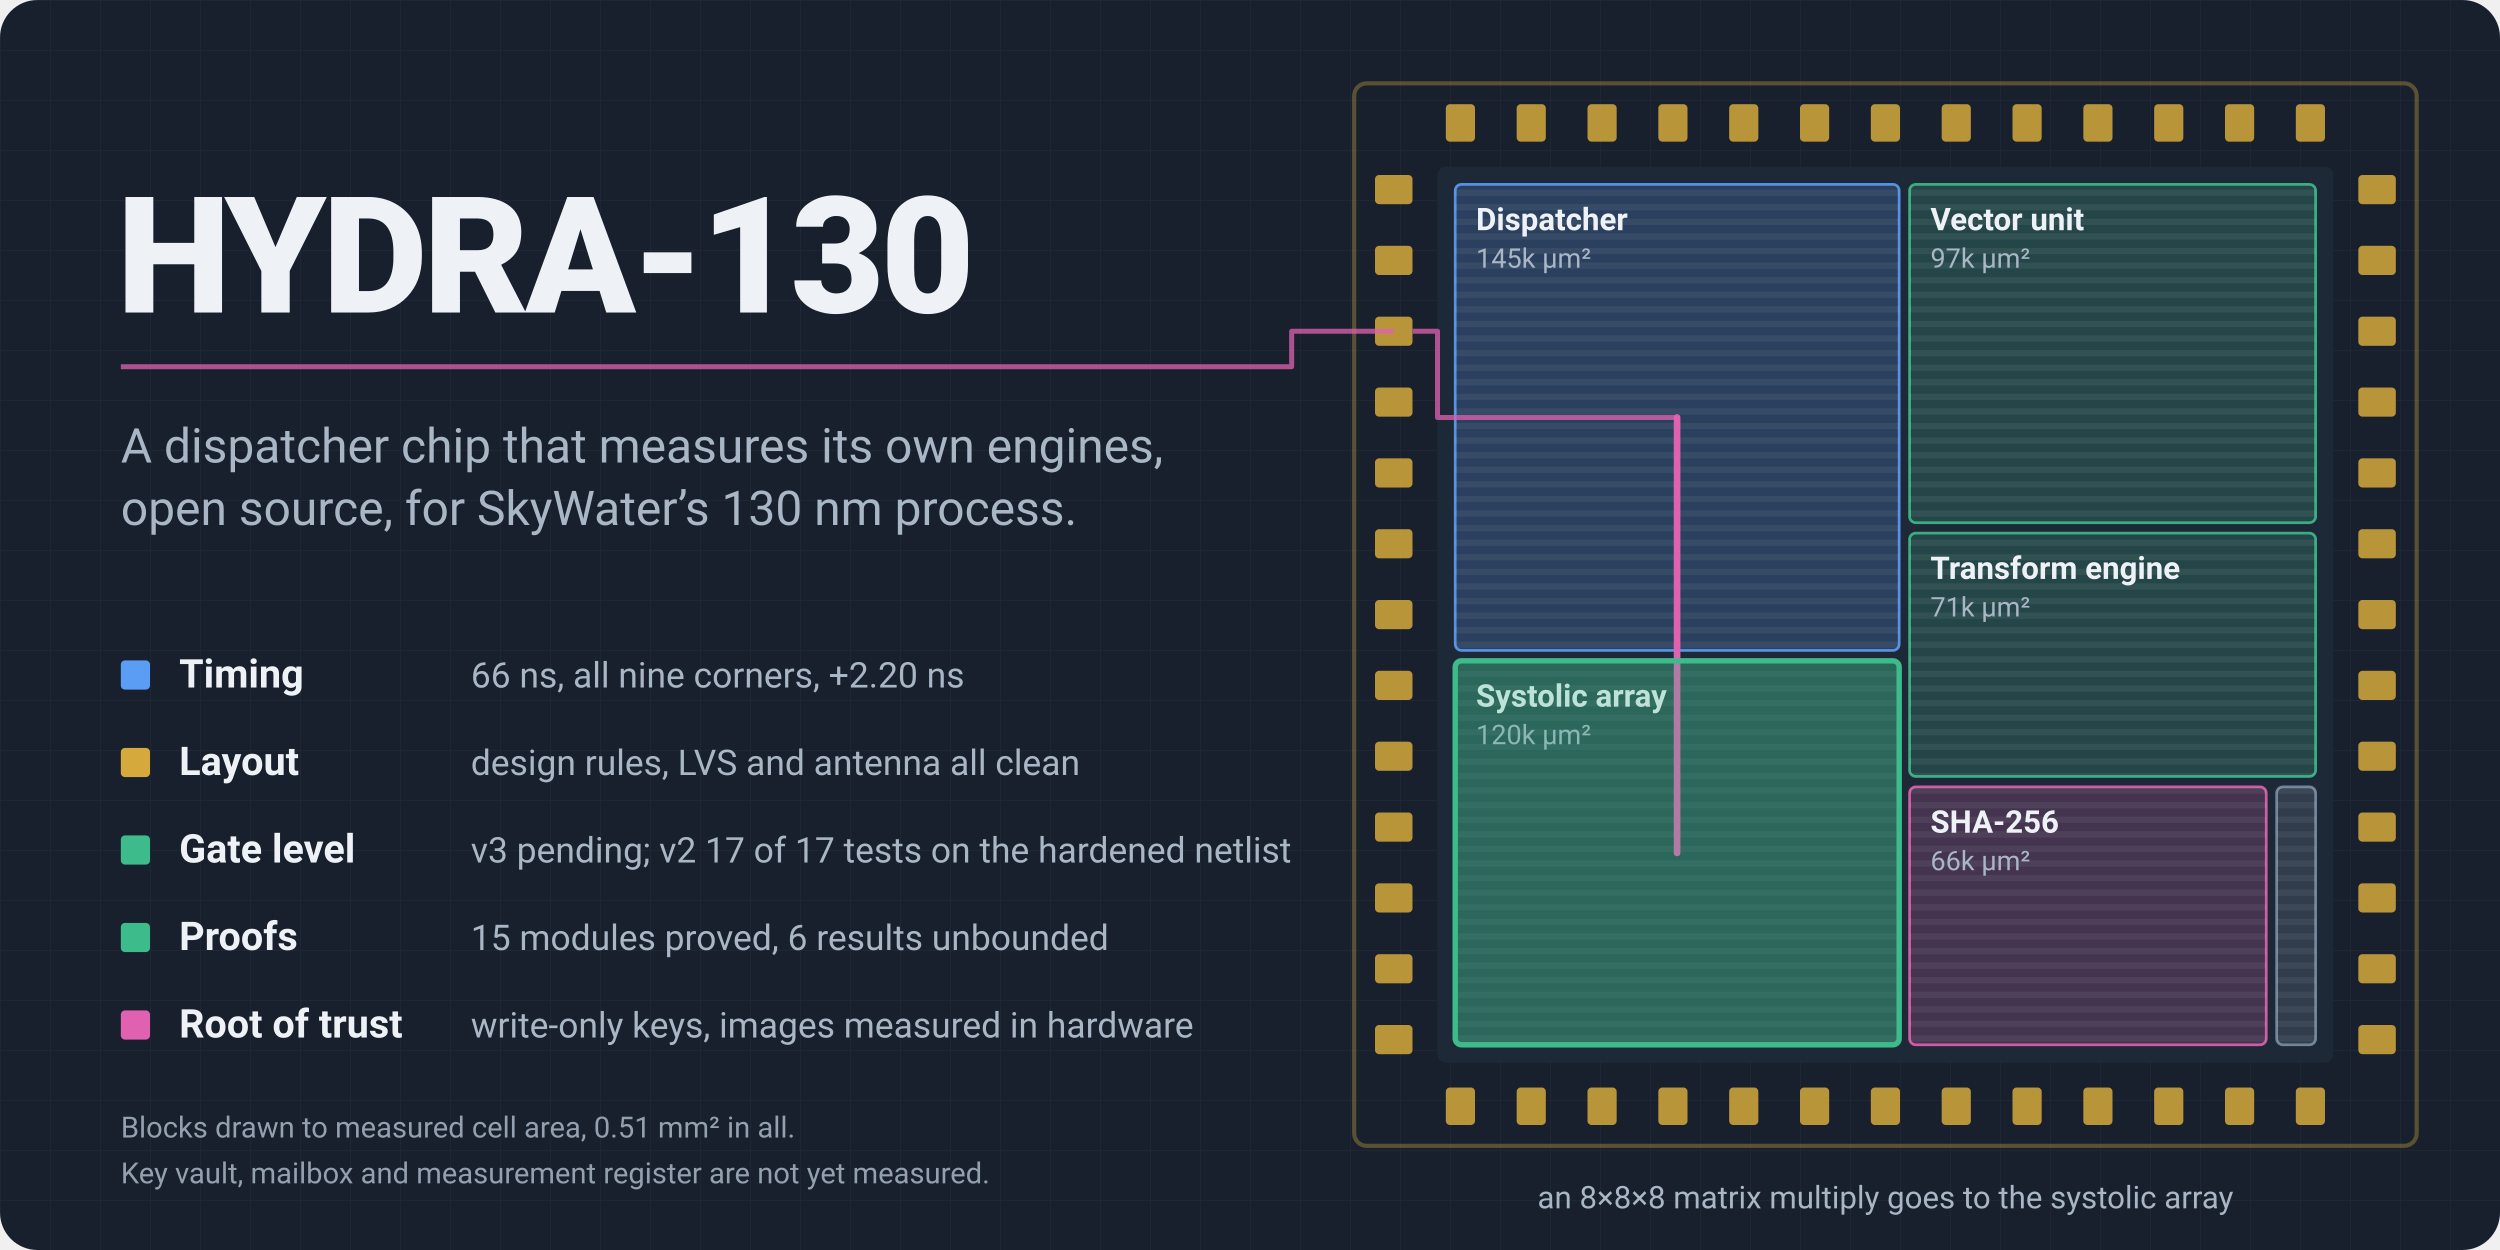
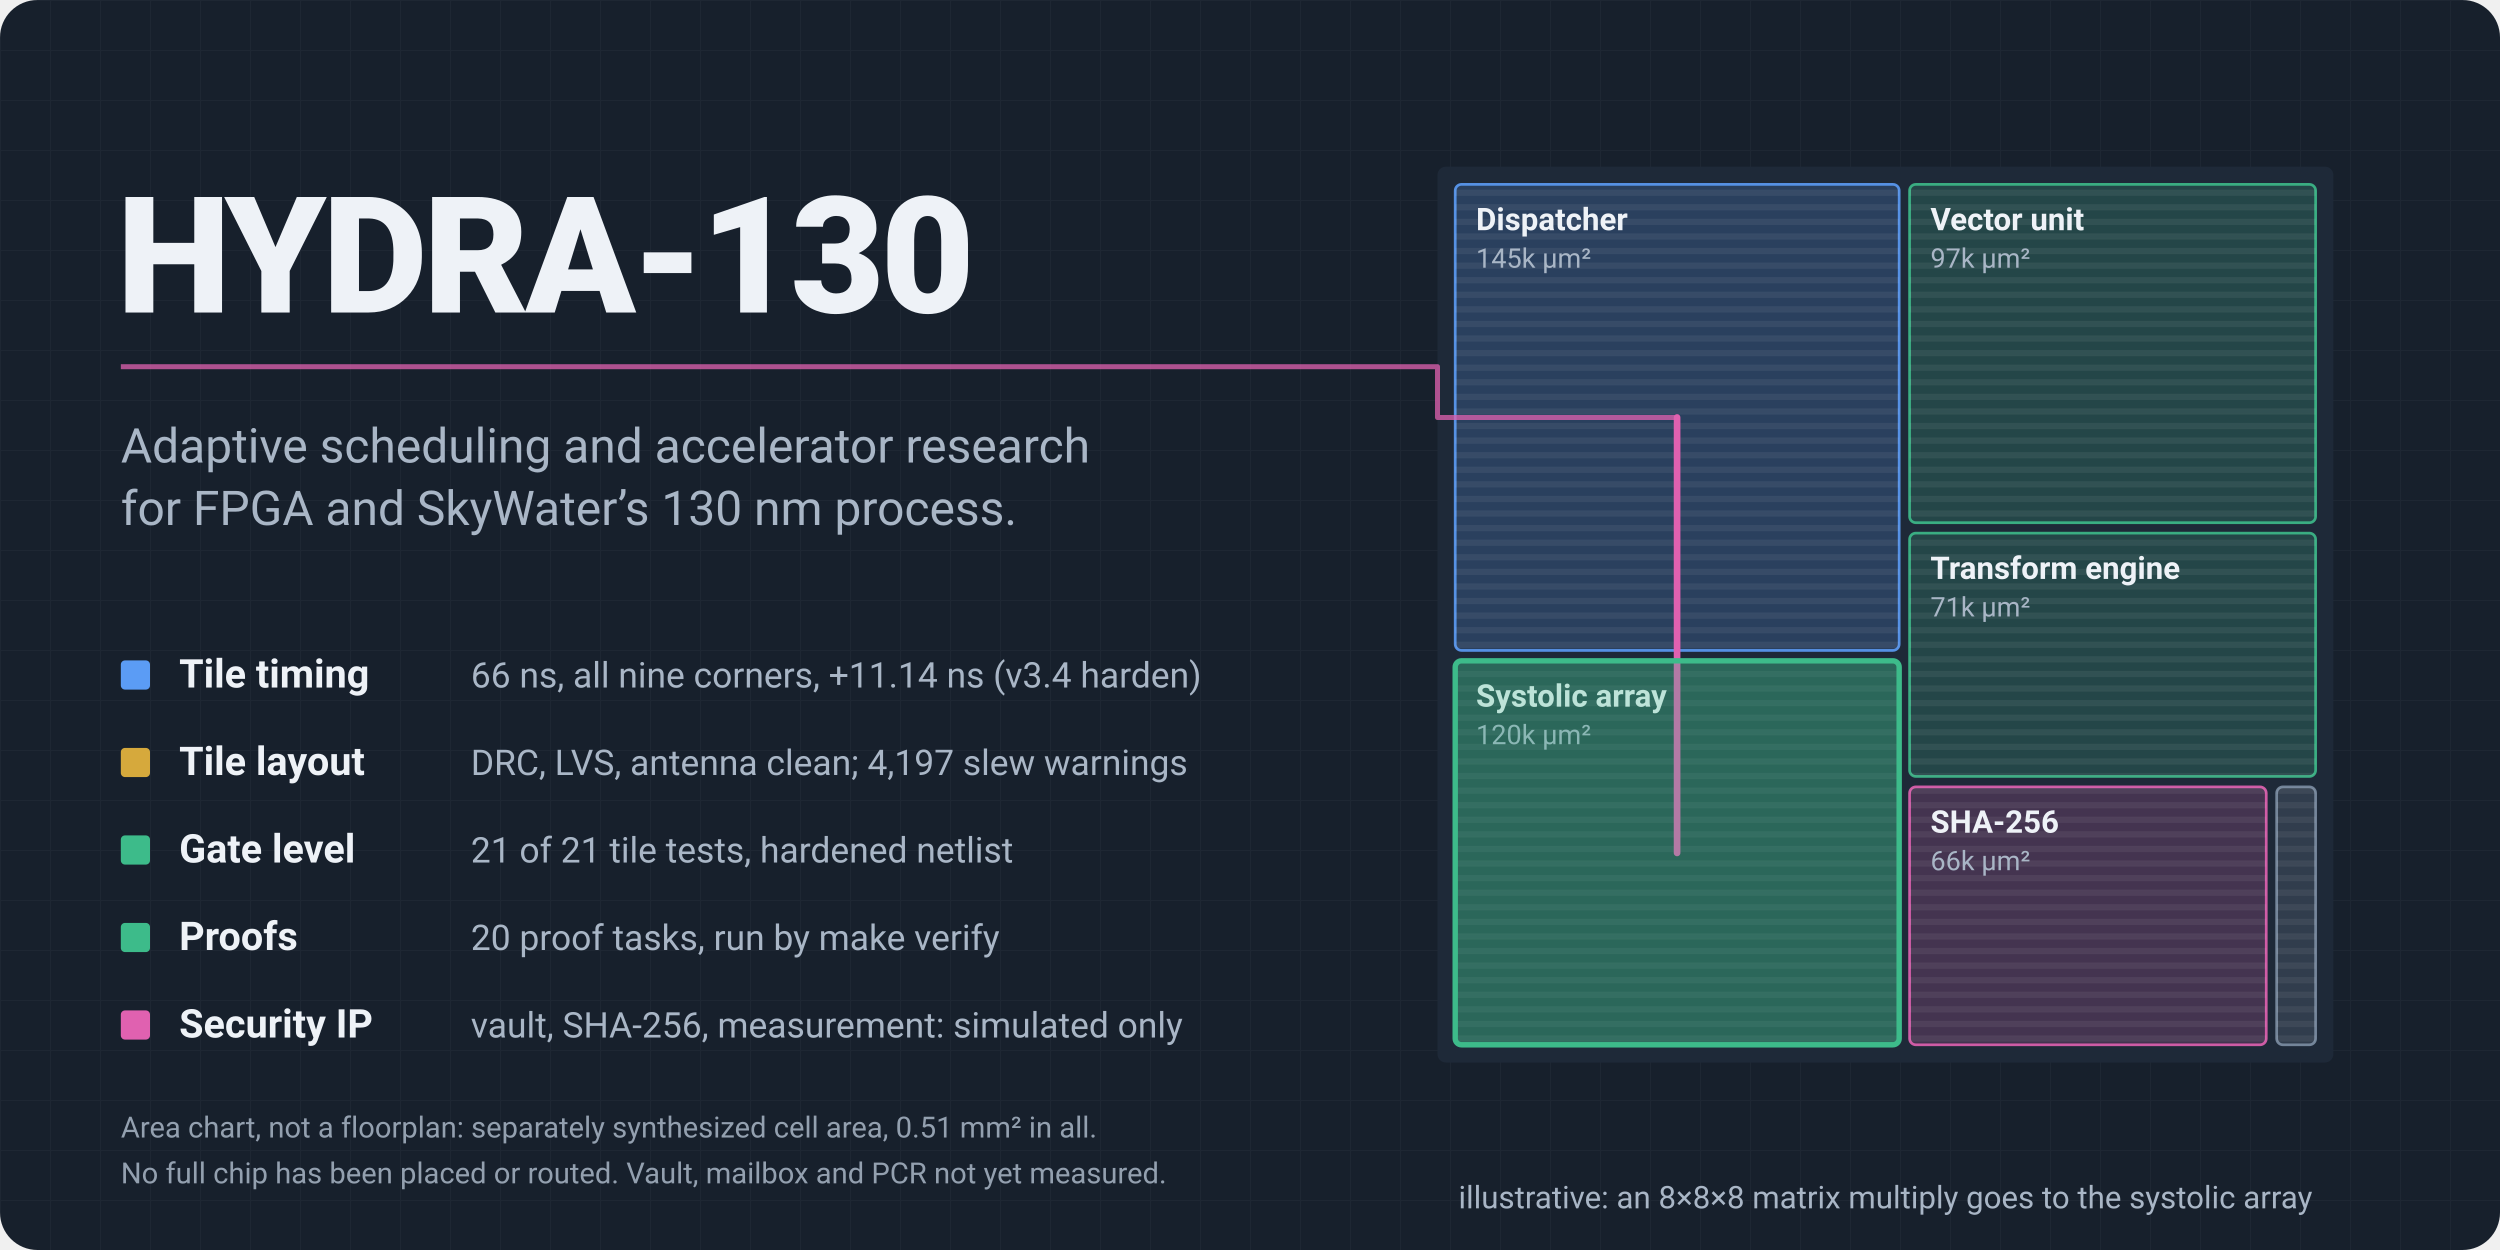
<svg xmlns="http://www.w3.org/2000/svg" viewBox="0 0 1200 600" width="1200" height="600" role="img" aria-labelledby="t d">
  <style>
-   .pulse { offset-path: path("M58,176 H620 V159.0 H690 V200.4 H805.0"); offset-distance: 100%; opacity: 0; }
+   .pulse { offset-path: path("M58,176 H690 V200.4 H805.0"); offset-distance: 100%; opacity: 0; }
  .sweep { opacity: 0; }
  .route { stroke-dashoffset: 0; }
  .win   { opacity: 1; }
  .tag   { opacity: 1; }
-   @media (prefers-reduced-motion: no-preference) {
-     .pulse { animation: travel 8s linear infinite; }
-     .sweep { animation: sweep 8s linear infinite; }
-     .s1 { animation-delay: 0s; } .s2 { animation-delay: .55s; }
-     .s3 { animation-delay: 1.1s; } .s4 { animation-delay: 1.65s; }
-     .route { animation: draw 8s linear infinite; }
-     .win   { animation: win 8s linear infinite; }
-     .tag   { animation: win 8s linear infinite; }
-   }
-   @keyframes travel { 0% { offset-distance: 0%; opacity: 0 } 2% { opacity: 1 }
-                        22% { offset-distance: 100%; opacity: 1 } 24%,100% { offset-distance: 100%; opacity: 0 } }
-   @keyframes sweep  { 0%,24% { opacity: 0 } 26% { opacity: .85 } 31% { opacity: .85 } 33%,100% { opacity: 0 } }
-   @keyframes draw   { 0%,52% { stroke-dashoffset: 400 } 62%,90% { stroke-dashoffset: 0 } 96%,100% { stroke-dashoffset: 400 } }
-   @keyframes win    { 0%,60% { opacity: 0 } 65%,90% { opacity: 1 } 96%,100% { opacity: 0 } }
</style>
  <defs>
    <pattern id="rows" width="8" height="7" patternUnits="userSpaceOnUse">
      <rect width="8" height="3" fill="#ffffff" opacity="0.06" />
    </pattern>
    <pattern id="grid" width="24" height="24" patternUnits="userSpaceOnUse">
      <path d="M24 0H0V24" fill="none" stroke="#ffffff" stroke-opacity="0.035" />
    </pattern>
  </defs>
  <rect width="1200" height="600" rx="18" fill="#17202c" />
  <rect width="1200" height="600" rx="18" fill="url(#grid)" />
-   <rect x="650" y="40" width="510" height="510" rx="6" fill="none" stroke="#d6a93c" stroke-opacity=".35" stroke-width="2" />
-   <rect x="694.0" y="50.0" width="14" height="18" rx="2" fill="#d6a93c" opacity=".85" />
-   <rect x="694.0" y="522.0" width="14" height="18" rx="2" fill="#d6a93c" opacity=".85" />
-   <rect x="660.0" y="84.0" width="18" height="14" rx="2" fill="#d6a93c" opacity=".85" />
-   <rect x="1132.0" y="84.0" width="18" height="14" rx="2" fill="#d6a93c" opacity=".85" />
-   <rect x="728.0" y="50.0" width="14" height="18" rx="2" fill="#d6a93c" opacity=".85" />
-   <rect x="728.0" y="522.0" width="14" height="18" rx="2" fill="#d6a93c" opacity=".85" />
-   <rect x="660.0" y="118.0" width="18" height="14" rx="2" fill="#d6a93c" opacity=".85" />
-   <rect x="1132.0" y="118.0" width="18" height="14" rx="2" fill="#d6a93c" opacity=".85" />
-   <rect x="762.0" y="50.0" width="14" height="18" rx="2" fill="#d6a93c" opacity=".85" />
-   <rect x="762.0" y="522.0" width="14" height="18" rx="2" fill="#d6a93c" opacity=".85" />
-   <rect x="660.0" y="152.0" width="18" height="14" rx="2" fill="#d6a93c" opacity=".85" />
-   <rect x="1132.0" y="152.0" width="18" height="14" rx="2" fill="#d6a93c" opacity=".85" />
-   <rect x="796.0" y="50.0" width="14" height="18" rx="2" fill="#d6a93c" opacity=".85" />
-   <rect x="796.0" y="522.0" width="14" height="18" rx="2" fill="#d6a93c" opacity=".85" />
-   <rect x="660.0" y="186.0" width="18" height="14" rx="2" fill="#d6a93c" opacity=".85" />
-   <rect x="1132.0" y="186.0" width="18" height="14" rx="2" fill="#d6a93c" opacity=".85" />
-   <rect x="830.0" y="50.0" width="14" height="18" rx="2" fill="#d6a93c" opacity=".85" />
-   <rect x="830.0" y="522.0" width="14" height="18" rx="2" fill="#d6a93c" opacity=".85" />
-   <rect x="660.0" y="220.0" width="18" height="14" rx="2" fill="#d6a93c" opacity=".85" />
-   <rect x="1132.0" y="220.0" width="18" height="14" rx="2" fill="#d6a93c" opacity=".85" />
-   <rect x="864.0" y="50.0" width="14" height="18" rx="2" fill="#d6a93c" opacity=".85" />
-   <rect x="864.0" y="522.0" width="14" height="18" rx="2" fill="#d6a93c" opacity=".85" />
-   <rect x="660.0" y="254.0" width="18" height="14" rx="2" fill="#d6a93c" opacity=".85" />
-   <rect x="1132.0" y="254.0" width="18" height="14" rx="2" fill="#d6a93c" opacity=".85" />
-   <rect x="898.0" y="50.0" width="14" height="18" rx="2" fill="#d6a93c" opacity=".85" />
-   <rect x="898.0" y="522.0" width="14" height="18" rx="2" fill="#d6a93c" opacity=".85" />
-   <rect x="660.0" y="288.0" width="18" height="14" rx="2" fill="#d6a93c" opacity=".85" />
-   <rect x="1132.0" y="288.0" width="18" height="14" rx="2" fill="#d6a93c" opacity=".85" />
-   <rect x="932.0" y="50.0" width="14" height="18" rx="2" fill="#d6a93c" opacity=".85" />
-   <rect x="932.0" y="522.0" width="14" height="18" rx="2" fill="#d6a93c" opacity=".85" />
-   <rect x="660.0" y="322.0" width="18" height="14" rx="2" fill="#d6a93c" opacity=".85" />
-   <rect x="1132.0" y="322.0" width="18" height="14" rx="2" fill="#d6a93c" opacity=".85" />
-   <rect x="966.0" y="50.0" width="14" height="18" rx="2" fill="#d6a93c" opacity=".85" />
-   <rect x="966.0" y="522.0" width="14" height="18" rx="2" fill="#d6a93c" opacity=".85" />
-   <rect x="660.0" y="356.0" width="18" height="14" rx="2" fill="#d6a93c" opacity=".85" />
-   <rect x="1132.0" y="356.0" width="18" height="14" rx="2" fill="#d6a93c" opacity=".85" />
-   <rect x="1000.0" y="50.0" width="14" height="18" rx="2" fill="#d6a93c" opacity=".85" />
-   <rect x="1000.0" y="522.0" width="14" height="18" rx="2" fill="#d6a93c" opacity=".85" />
-   <rect x="660.0" y="390.0" width="18" height="14" rx="2" fill="#d6a93c" opacity=".85" />
-   <rect x="1132.0" y="390.0" width="18" height="14" rx="2" fill="#d6a93c" opacity=".85" />
-   <rect x="1034.0" y="50.0" width="14" height="18" rx="2" fill="#d6a93c" opacity=".85" />
-   <rect x="1034.0" y="522.0" width="14" height="18" rx="2" fill="#d6a93c" opacity=".85" />
-   <rect x="660.0" y="424.0" width="18" height="14" rx="2" fill="#d6a93c" opacity=".85" />
-   <rect x="1132.0" y="424.0" width="18" height="14" rx="2" fill="#d6a93c" opacity=".85" />
-   <rect x="1068.0" y="50.0" width="14" height="18" rx="2" fill="#d6a93c" opacity=".85" />
-   <rect x="1068.0" y="522.0" width="14" height="18" rx="2" fill="#d6a93c" opacity=".85" />
-   <rect x="660.0" y="458.0" width="18" height="14" rx="2" fill="#d6a93c" opacity=".85" />
-   <rect x="1132.0" y="458.0" width="18" height="14" rx="2" fill="#d6a93c" opacity=".85" />
-   <rect x="1102.0" y="50.0" width="14" height="18" rx="2" fill="#d6a93c" opacity=".85" />
-   <rect x="1102.0" y="522.0" width="14" height="18" rx="2" fill="#d6a93c" opacity=".85" />
-   <rect x="660.0" y="492.0" width="18" height="14" rx="2" fill="#d6a93c" opacity=".85" />
-   <rect x="1132.0" y="492.0" width="18" height="14" rx="2" fill="#d6a93c" opacity=".85" />
  <rect x="690" y="80" width="430" height="430" rx="4" fill="#1e2938" />
  <g>
    <rect x="698.5" y="88.5" width="213.1" height="223.7" rx="3" fill="#5b9cf5" fill-opacity=".20" stroke="#5b9cf5" stroke-opacity=".9" stroke-width="1.3" />
    <rect x="698.5" y="88.5" width="213.1" height="223.7" rx="3" fill="url(#rows)" />
    <text x="708.5" y="110.5" style="font-family:ui-sans-serif,system-ui,-apple-system,'Segoe UI',Roboto,sans-serif;font-size:15px;font-weight:650" fill="#eef2f7">Dispatcher</text>
    <text x="708.5" y="128.5" style="font-family:ui-sans-serif,system-ui,-apple-system,'Segoe UI',Roboto,sans-serif;font-size:13px" fill="#a9b6c6">145k µm²</text>
  </g>
  <g>
    <rect x="698.5" y="317.2" width="213.1" height="184.3" rx="3" fill="#3dbb8a" fill-opacity=".20" stroke="#3dbb8a" stroke-opacity=".9" stroke-width="1.3" />
    <rect x="698.5" y="317.2" width="213.1" height="184.3" rx="3" fill="url(#rows)" />
    <text x="708.5" y="339.2" style="font-family:ui-sans-serif,system-ui,-apple-system,'Segoe UI',Roboto,sans-serif;font-size:15px;font-weight:650" fill="#eef2f7">Systolic array</text>
    <text x="708.5" y="357.2" style="font-family:ui-sans-serif,system-ui,-apple-system,'Segoe UI',Roboto,sans-serif;font-size:13px" fill="#a9b6c6">120k µm²</text>
  </g>
  <g>
    <rect x="916.6" y="88.5" width="194.9" height="162.4" rx="3" fill="#3dbb8a" fill-opacity=".20" stroke="#3dbb8a" stroke-opacity=".9" stroke-width="1.3" />
    <rect x="916.6" y="88.5" width="194.9" height="162.4" rx="3" fill="url(#rows)" />
    <text x="926.6" y="110.5" style="font-family:ui-sans-serif,system-ui,-apple-system,'Segoe UI',Roboto,sans-serif;font-size:15px;font-weight:650" fill="#eef2f7">Vector unit</text>
    <text x="926.6" y="128.5" style="font-family:ui-sans-serif,system-ui,-apple-system,'Segoe UI',Roboto,sans-serif;font-size:13px" fill="#a9b6c6">97k µm²</text>
  </g>
  <g>
    <rect x="916.6" y="255.9" width="194.9" height="116.8" rx="3" fill="#3dbb8a" fill-opacity=".20" stroke="#3dbb8a" stroke-opacity=".9" stroke-width="1.3" />
    <rect x="916.6" y="255.9" width="194.9" height="116.8" rx="3" fill="url(#rows)" />
    <text x="926.6" y="277.9" style="font-family:ui-sans-serif,system-ui,-apple-system,'Segoe UI',Roboto,sans-serif;font-size:15px;font-weight:650" fill="#eef2f7">Transform engine</text>
    <text x="926.6" y="295.9" style="font-family:ui-sans-serif,system-ui,-apple-system,'Segoe UI',Roboto,sans-serif;font-size:13px" fill="#a9b6c6">71k µm²</text>
  </g>
  <g>
    <rect x="916.6" y="377.7" width="171.2" height="123.8" rx="3" fill="#e061b0" fill-opacity=".20" stroke="#e061b0" stroke-opacity=".9" stroke-width="1.3" />
    <rect x="916.6" y="377.7" width="171.2" height="123.8" rx="3" fill="url(#rows)" />
    <text x="926.6" y="399.7" style="font-family:ui-sans-serif,system-ui,-apple-system,'Segoe UI',Roboto,sans-serif;font-size:15px;font-weight:650" fill="#eef2f7">SHA-256</text>
    <text x="926.6" y="417.7" style="font-family:ui-sans-serif,system-ui,-apple-system,'Segoe UI',Roboto,sans-serif;font-size:13px" fill="#a9b6c6">66k µm²</text>
  </g>
  <g>
    <rect x="1092.8" y="377.7" width="18.7" height="123.8" rx="3" fill="#7d8ea3" fill-opacity=".20" stroke="#7d8ea3" stroke-opacity=".9" stroke-width="1.3" />
    <rect x="1092.8" y="377.7" width="18.7" height="123.8" rx="3" fill="url(#rows)" />
  </g>
  <rect class="sweep s1" x="916.6" y="88.5" width="194.9" height="162.4" rx="3" fill="none" stroke="#eef2f7" stroke-width="2.4" />
  <rect class="sweep s2" x="698.5" y="317.2" width="213.1" height="184.3" rx="3" fill="none" stroke="#eef2f7" stroke-width="2.4" />
  <rect class="sweep s3" x="916.6" y="255.9" width="194.9" height="116.8" rx="3" fill="none" stroke="#eef2f7" stroke-width="2.4" />
  <rect class="sweep s4" x="916.6" y="377.7" width="171.2" height="123.8" rx="3" fill="none" stroke="#eef2f7" stroke-width="2.4" />
  <path class="route" d="M805.0,200.4 H805.0 V409.4 H805.0" fill="none" stroke="#e061b0" stroke-width="3.2" stroke-linecap="round" stroke-linejoin="round" stroke-dasharray="400" />
  <rect class="win" x="698.5" y="317.2" width="213.1" height="184.3" rx="3" fill="#3dbb8a" fill-opacity=".28" stroke="#3dbb8a" stroke-width="2.6" />
  <text x="56" y="150" style="font-family:ui-sans-serif,system-ui,-apple-system,'Segoe UI',Roboto,sans-serif;font-size:78px;font-weight:800;letter-spacing:-2px" fill="#eef2f7">HYDRA-130</text>
-   <path d="M58,176 H620 V159.0 H669 M678,159.0 H690 V200.4 H805.0" fill="none" stroke="#e061b0" stroke-opacity=".75" stroke-width="2.4" stroke-linejoin="round" />
-   <circle class="pulse" r="6.5" fill="#eef2f7" stroke="#e061b0" stroke-width="3" />
-   <text x="58" y="222" style="font-family:ui-sans-serif,system-ui,-apple-system,'Segoe UI',Roboto,sans-serif;font-size:23px" fill="#a9b6c6">A dispatcher chip that measures its own engines,</text>
-   <text x="58" y="252" style="font-family:ui-sans-serif,system-ui,-apple-system,'Segoe UI',Roboto,sans-serif;font-size:23px" fill="#a9b6c6">open source, for SkyWater’s 130 nm process.</text>
+   <path d="M58,176 H690 V200.4 H805.0" fill="none" stroke="#e061b0" stroke-opacity=".75" stroke-width="2.4" stroke-linejoin="round" />
+   <text x="58" y="222" style="font-family:ui-sans-serif,system-ui,-apple-system,'Segoe UI',Roboto,sans-serif;font-size:23px" fill="#a9b6c6">Adaptive scheduling and accelerator research</text>
+   <text x="58" y="252" style="font-family:ui-sans-serif,system-ui,-apple-system,'Segoe UI',Roboto,sans-serif;font-size:23px" fill="#a9b6c6">for FPGA and SkyWater’s 130 nm process.</text>
  <rect x="58" y="317" width="14" height="14" rx="2" fill="#5b9cf5" />
-   <text x="86" y="330" style="font-family:ui-sans-serif,system-ui,-apple-system,'Segoe UI',Roboto,sans-serif;font-size:19px;font-weight:650" fill="#eef2f7">Timing</text>
-   <text x="226" y="330" style="font-family:ui-sans-serif,system-ui,-apple-system,'Segoe UI',Roboto,sans-serif;font-size:17px" fill="#a9b6c6">66 ns, all nine corners, +2.20 ns</text>
+   <text x="86" y="330" style="font-family:ui-sans-serif,system-ui,-apple-system,'Segoe UI',Roboto,sans-serif;font-size:19px;font-weight:650" fill="#eef2f7">Tile timing</text>
+   <text x="226" y="330" style="font-family:ui-sans-serif,system-ui,-apple-system,'Segoe UI',Roboto,sans-serif;font-size:17px" fill="#a9b6c6">66 ns, all nine corners, +11.14 ns (v3.4 harden)</text>
  <rect x="58" y="359" width="14" height="14" rx="2" fill="#d6a93c" />
-   <text x="86" y="372" style="font-family:ui-sans-serif,system-ui,-apple-system,'Segoe UI',Roboto,sans-serif;font-size:19px;font-weight:650" fill="#eef2f7">Layout</text>
-   <text x="226" y="372" style="font-family:ui-sans-serif,system-ui,-apple-system,'Segoe UI',Roboto,sans-serif;font-size:17px" fill="#a9b6c6">design rules, LVS and antenna all clean</text>
+   <text x="86" y="372" style="font-family:ui-sans-serif,system-ui,-apple-system,'Segoe UI',Roboto,sans-serif;font-size:19px;font-weight:650" fill="#eef2f7">Tile layout</text>
+   <text x="226" y="372" style="font-family:ui-sans-serif,system-ui,-apple-system,'Segoe UI',Roboto,sans-serif;font-size:17px" fill="#a9b6c6">DRC, LVS, antenna clean; 4,197 slew warnings</text>
  <rect x="58" y="401" width="14" height="14" rx="2" fill="#3dbb8a" />
  <text x="86" y="414" style="font-family:ui-sans-serif,system-ui,-apple-system,'Segoe UI',Roboto,sans-serif;font-size:19px;font-weight:650" fill="#eef2f7">Gate level</text>
-   <text x="226" y="414" style="font-family:ui-sans-serif,system-ui,-apple-system,'Segoe UI',Roboto,sans-serif;font-size:17px" fill="#a9b6c6">v3 pending; v2 17 of 17 tests on the hardened netlist</text>
+   <text x="226" y="414" style="font-family:ui-sans-serif,system-ui,-apple-system,'Segoe UI',Roboto,sans-serif;font-size:17px" fill="#a9b6c6">21 of 21 tile tests, hardened netlist</text>
  <rect x="58" y="443" width="14" height="14" rx="2" fill="#3dbb8a" />
  <text x="86" y="456" style="font-family:ui-sans-serif,system-ui,-apple-system,'Segoe UI',Roboto,sans-serif;font-size:19px;font-weight:650" fill="#eef2f7">Proofs</text>
-   <text x="226" y="456" style="font-family:ui-sans-serif,system-ui,-apple-system,'Segoe UI',Roboto,sans-serif;font-size:17px" fill="#a9b6c6">15 modules proved, 6 results unbounded</text>
+   <text x="226" y="456" style="font-family:ui-sans-serif,system-ui,-apple-system,'Segoe UI',Roboto,sans-serif;font-size:17px" fill="#a9b6c6">20 proof tasks, run by make verify</text>
  <rect x="58" y="485" width="14" height="14" rx="2" fill="#e061b0" />
-   <text x="86" y="498" style="font-family:ui-sans-serif,system-ui,-apple-system,'Segoe UI',Roboto,sans-serif;font-size:19px;font-weight:650" fill="#eef2f7">Root of trust</text>
-   <text x="226" y="498" style="font-family:ui-sans-serif,system-ui,-apple-system,'Segoe UI',Roboto,sans-serif;font-size:17px" fill="#a9b6c6">write-only keys, images measured in hardware</text>
-   <text x="58" y="546" style="font-family:ui-sans-serif,system-ui,-apple-system,'Segoe UI',Roboto,sans-serif;font-size:14px" fill="#a9b6c6" opacity=".85">Blocks drawn to measured cell area, 0.51 mm² in all.</text>
-   <text x="58" y="568" style="font-family:ui-sans-serif,system-ui,-apple-system,'Segoe UI',Roboto,sans-serif;font-size:14px" fill="#a9b6c6" opacity=".85">Key vault, mailbox and measurement register are not yet measured.</text>
-   <text class="tag" x="905.0" y="580" text-anchor="middle" style="font-family:ui-sans-serif,system-ui,-apple-system,'Segoe UI',Roboto,sans-serif;font-size:15px" fill="#a9b6c6">an 8×8×8 matrix multiply goes to the systolic array</text>
+   <text x="86" y="498" style="font-family:ui-sans-serif,system-ui,-apple-system,'Segoe UI',Roboto,sans-serif;font-size:19px;font-weight:650" fill="#eef2f7">Security IP</text>
+   <text x="226" y="498" style="font-family:ui-sans-serif,system-ui,-apple-system,'Segoe UI',Roboto,sans-serif;font-size:17px" fill="#a9b6c6">vault, SHA-256, measurement: simulated only</text>
+   <text x="58" y="546" style="font-family:ui-sans-serif,system-ui,-apple-system,'Segoe UI',Roboto,sans-serif;font-size:14px" fill="#a9b6c6" opacity=".85">Area chart, not a floorplan: separately synthesized cell area, 0.51 mm² in all.</text>
+   <text x="58" y="568" style="font-family:ui-sans-serif,system-ui,-apple-system,'Segoe UI',Roboto,sans-serif;font-size:14px" fill="#a9b6c6" opacity=".85">No full chip has been placed or routed. Vault, mailbox and PCR not yet measured.</text>
+   <text class="tag" x="905.0" y="580" text-anchor="middle" style="font-family:ui-sans-serif,system-ui,-apple-system,'Segoe UI',Roboto,sans-serif;font-size:15px" fill="#a9b6c6">illustrative: an 8×8×8 matrix multiply goes to the systolic array</text>
</svg>
